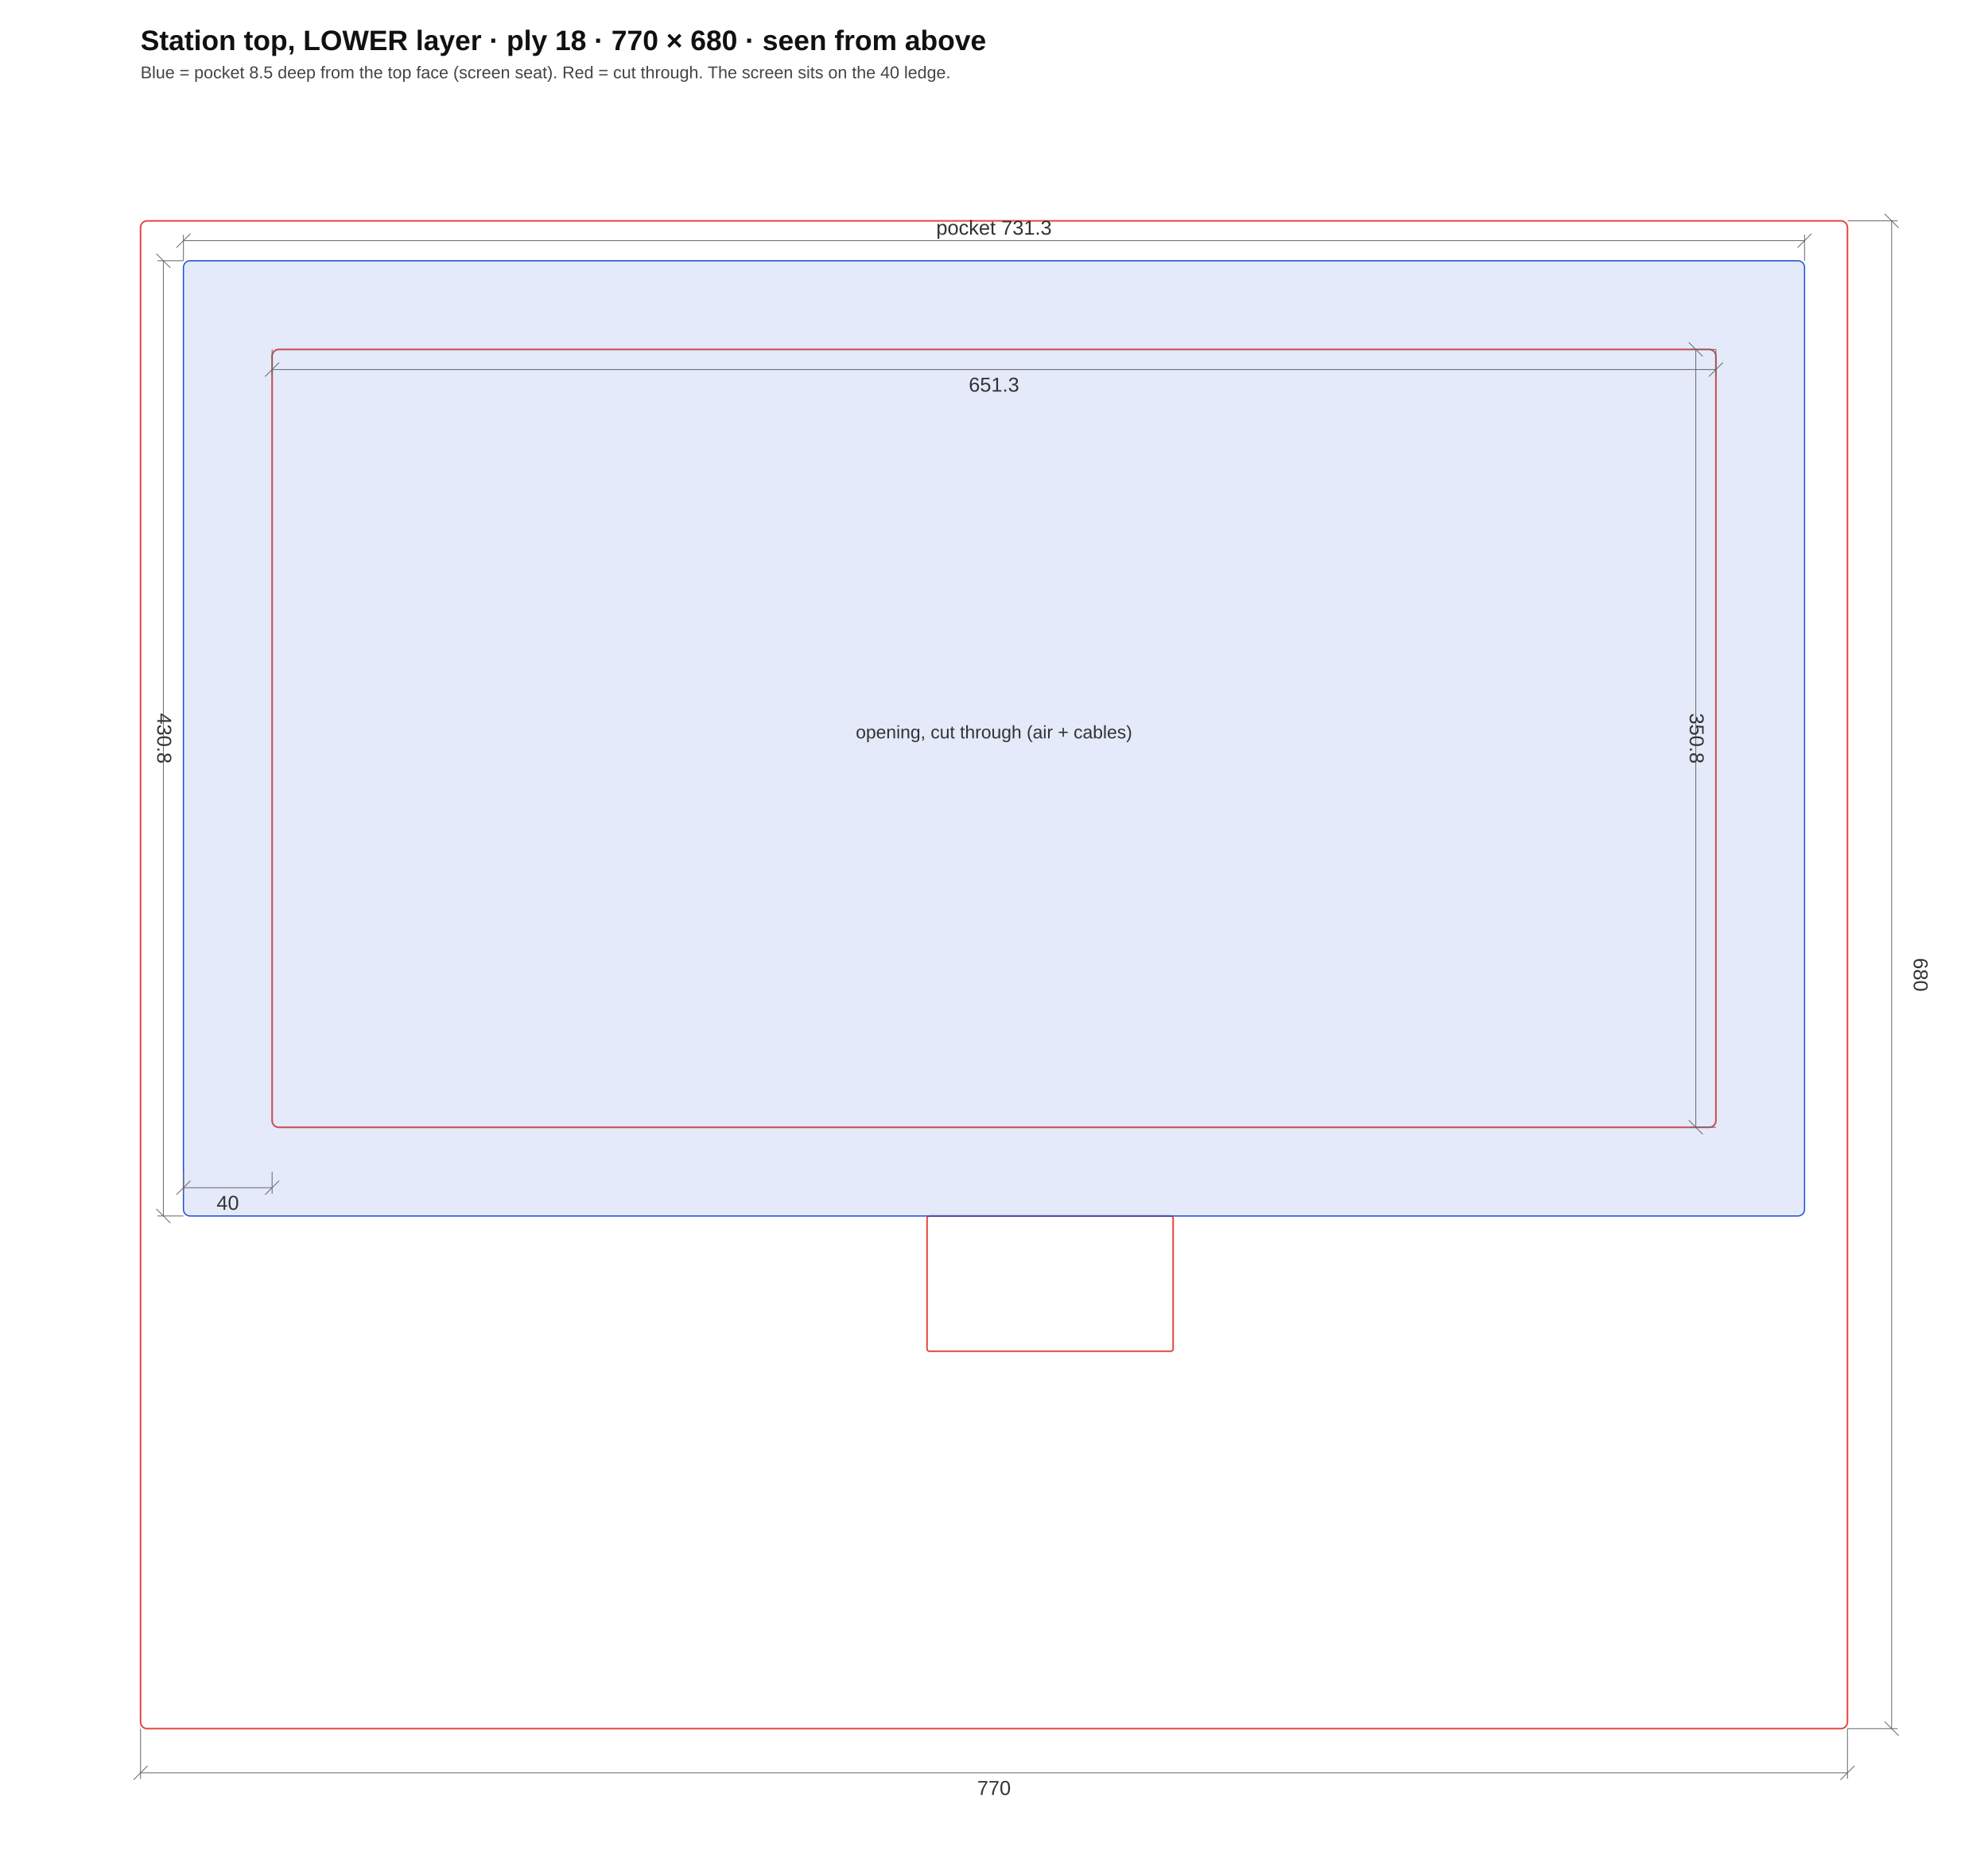
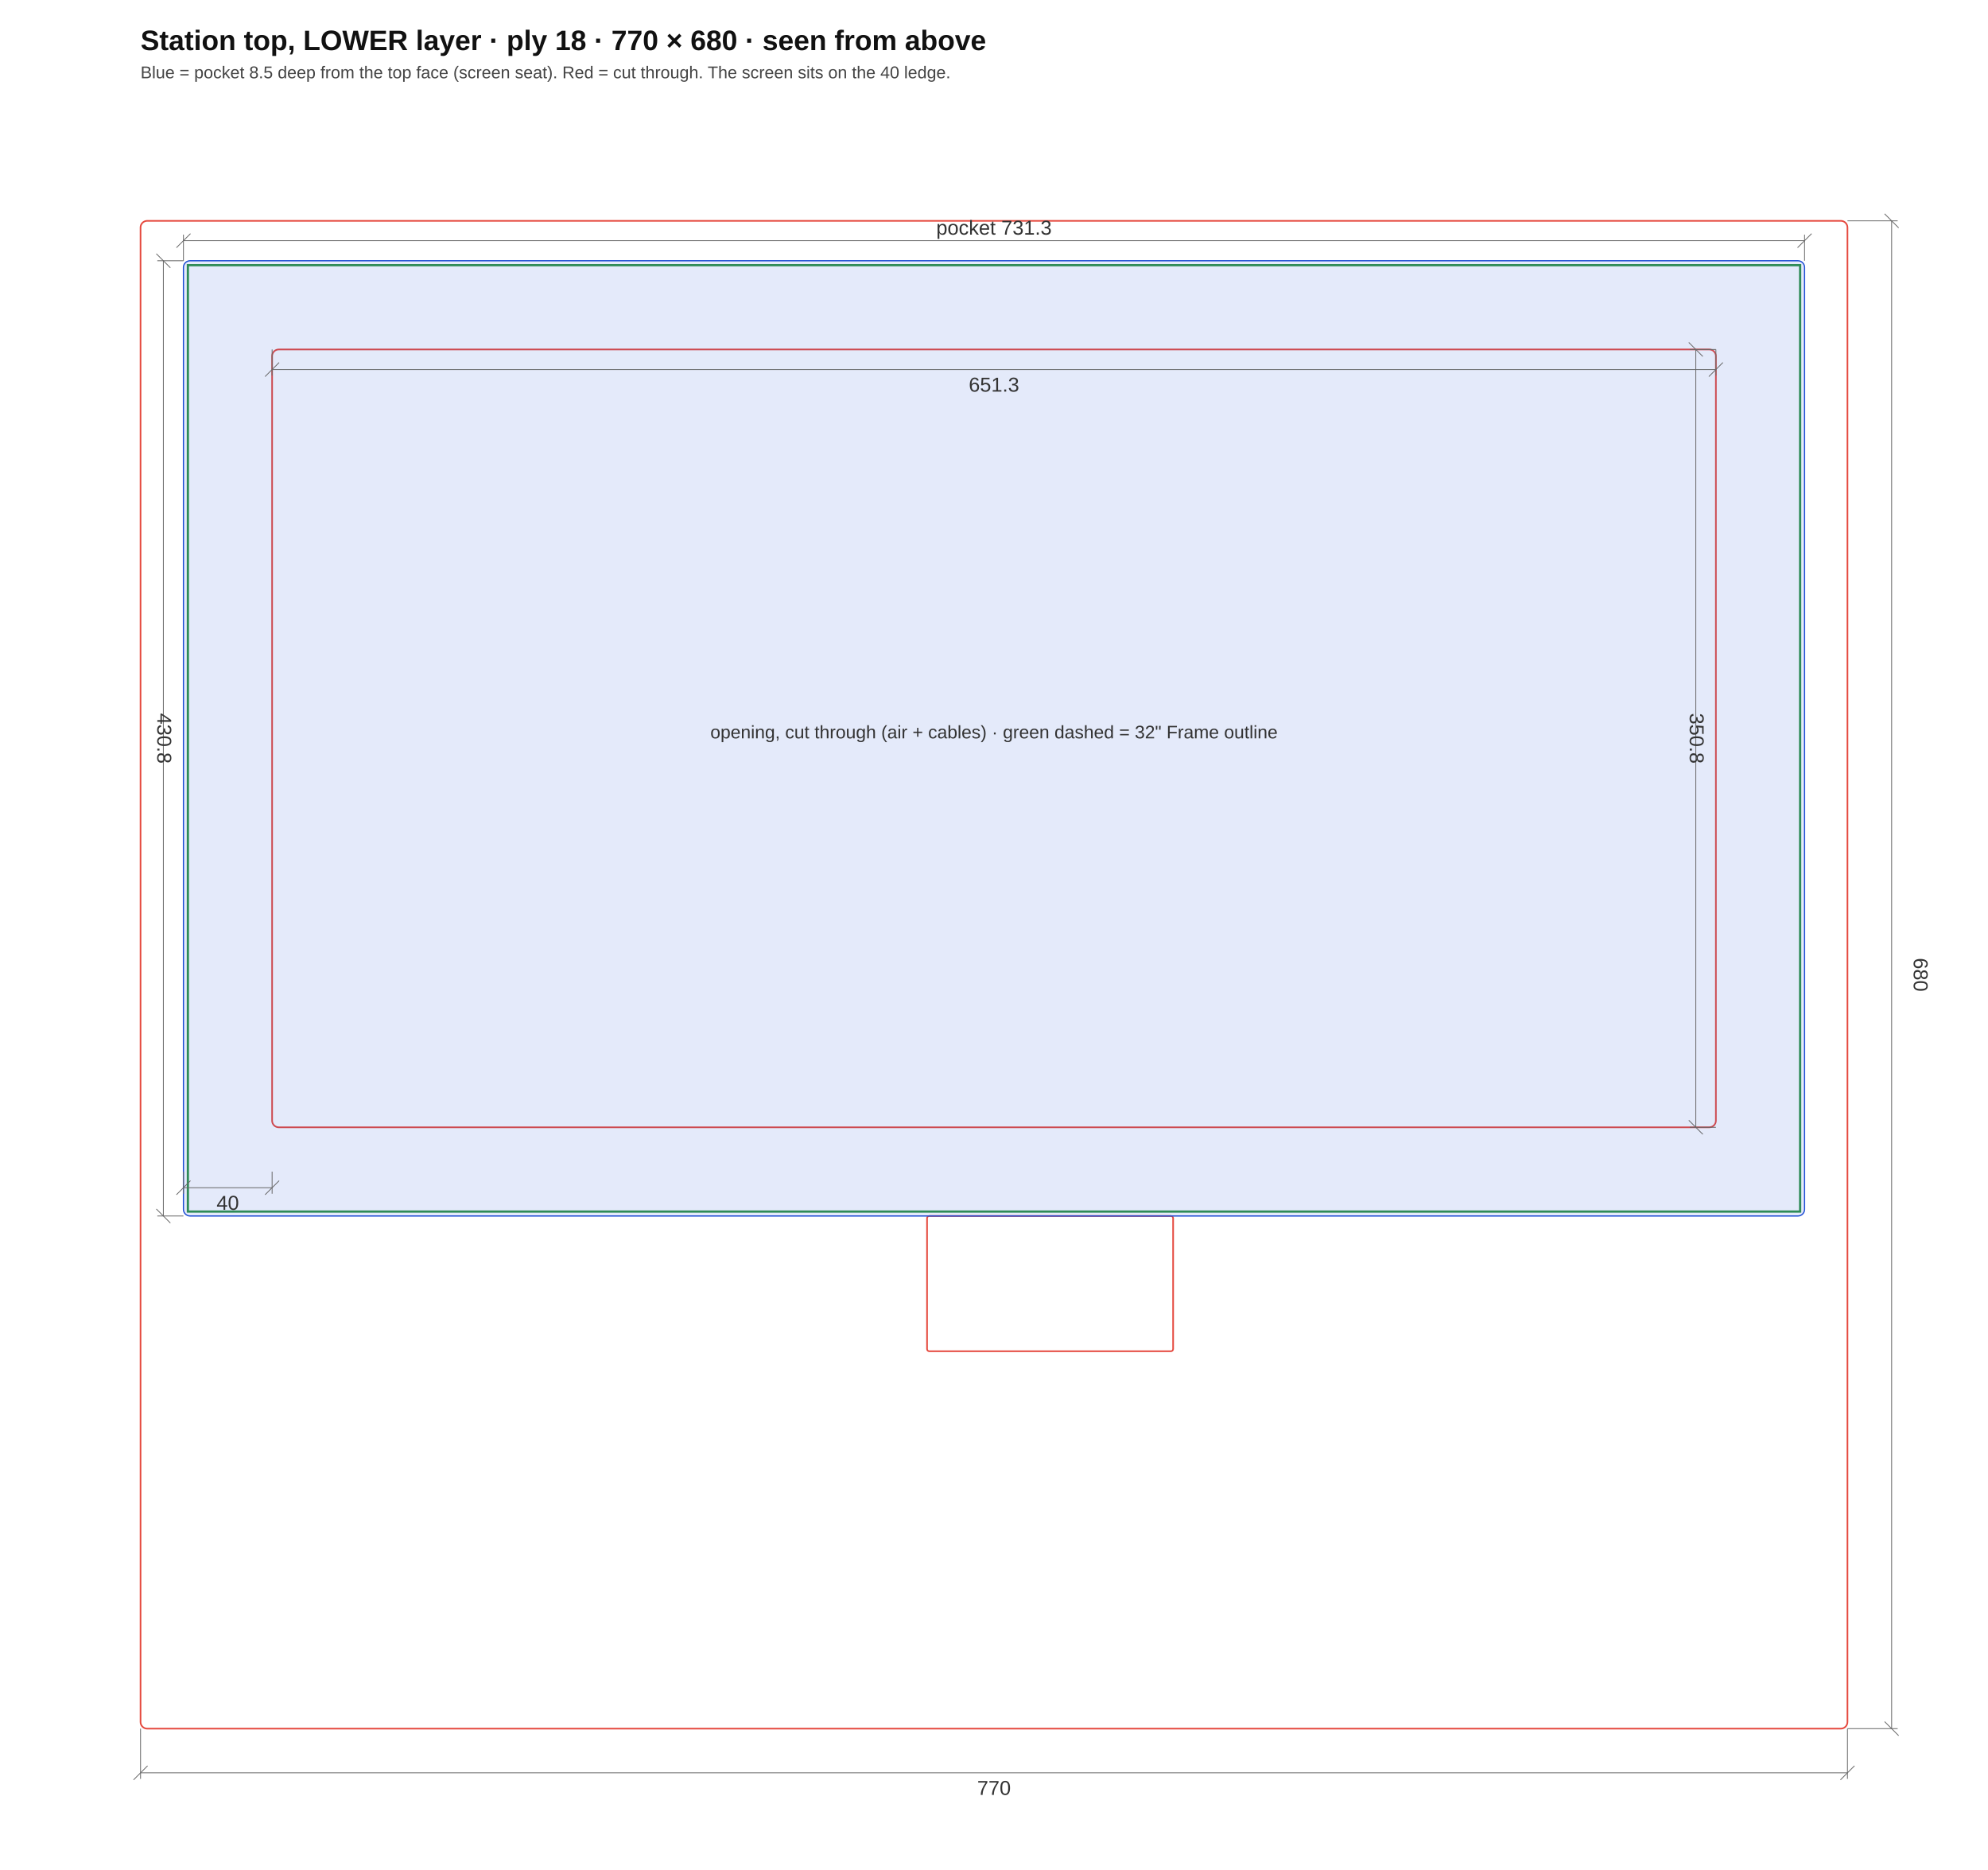
<svg xmlns="http://www.w3.org/2000/svg" width="896.8mm" height="843.1mm" viewBox="-63.4 -99.6 896.8 843.1">
  <g id="CUT_through" fill="none" stroke="#E5483D" stroke-width="0.72">
    <path d="M3.00 0.00H767.00A3 3 0 0 1 770.00 3.00V677.00A3 3 0 0 1 767.00 680.00H3.00A3 3 0 0 1 0.00 677.00V3.00A3 3 0 0 1 3.00 0.00Z" />
    <path d="M62.35 58.00H707.65A3 3 0 0 1 710.65 61.00V405.80A3 3 0 0 1 707.65 408.80H62.35A3 3 0 0 1 59.35 405.80V61.00A3 3 0 0 1 62.35 58.00Z" />
    <path d="M355.80 448.80H464.80A1 1 0 0 1 465.80 449.80V508.80A1 1 0 0 1 464.80 509.80H355.80A1 1 0 0 1 354.80 508.80V449.80A1 1 0 0 1 355.80 448.80Z" />
  </g>
  <g id="POCKET_8.5mm_deep" fill="#1C4CD3" fill-opacity="0.12" stroke="#1C4CD3" stroke-width="0.54">
    <path d="M22.35 18.00H747.65A3 3 0 0 1 750.65 21.00V445.80A3 3 0 0 1 747.65 448.80H22.35A3 3 0 0 1 19.35 445.80V21.00A3 3 0 0 1 22.35 18.00Z" />
+   </g>
+   <g id="MARK_pencil_do_not_cut" fill="none" stroke="#2E8B57" stroke-width="{max(0.4, ts*0.05):.2f}" stroke-dasharray="{ts*0.8:.1f} {ts*0.4:.1f}">
+     <path d="M21.35 20.00H748.65V446.80H21.35Z" />
  </g>
  <g id="DIMENSIONS_do_not_cut" fill="none" stroke="#666" stroke-width="0.36" font-family="IBM Plex Sans, Arial, sans-serif" font-size="9.1">
    <path d="M0.00 680.00L0.00 702.65M770.00 680.00L770.00 702.65M0.00 699.93L770.00 699.93" />
    <path d="M-3.17 703.10L3.17 696.76" />
    <path d="M766.83 703.10L773.17 696.76" />
    <text x="385.00" y="709.89" fill="#333" stroke="none" text-anchor="middle" transform="rotate(0.00 385.00 709.89)">770</text>
    <path d="M770.00 680.00L792.65 680.00M770.00 0.00L792.65 0.00M789.93 680.00L789.93 0.00" />
    <path d="M793.10 683.17L786.76 676.83" />
    <path d="M793.10 3.17L786.76 -3.17" />
    <text x="799.89" y="340.00" fill="#333" stroke="none" text-anchor="middle" transform="rotate(90.00 799.89 340.00)">680</text>
    <path d="M59.35 58.00L59.35 69.78M710.65 58.00L710.65 69.78M59.35 67.06L710.65 67.06" />
    <path d="M56.18 70.23L62.52 63.89" />
    <path d="M707.48 70.23L713.82 63.89" />
    <text x="385.00" y="77.02" fill="#333" stroke="none" text-anchor="middle" transform="rotate(0.00 385.00 77.02)">651.3</text>
    <path d="M710.65 408.80L698.87 408.80M710.65 58.00L698.87 58.00M701.59 408.80L701.59 58.00" />
    <path d="M704.76 411.97L698.42 405.63" />
    <path d="M704.76 61.17L698.42 54.83" />
    <text x="698.87" y="233.40" fill="#333" stroke="none" text-anchor="middle" transform="rotate(90.00 698.87 233.40)">350.8</text>
    <path d="M19.35 18.00L19.35 6.22M750.65 18.00L750.65 6.22M19.35 8.94L750.65 8.94" />
    <path d="M16.18 12.11L22.52 5.77" />
    <path d="M747.48 12.11L753.82 5.77" />
    <text x="385.00" y="6.22" fill="#333" stroke="none" text-anchor="middle" transform="rotate(0.00 385.00 6.22)">pocket 731.3</text>
    <path d="M19.35 448.80L7.57 448.80M19.35 18.00L7.57 18.00M10.29 448.80L10.29 18.00" />
    <path d="M13.46 451.97L7.12 445.63" />
    <path d="M13.46 21.17L7.12 14.83" />
    <text x="7.57" y="233.40" fill="#333" stroke="none" text-anchor="middle" transform="rotate(90.00 7.57 233.40)">430.8</text>
    <path d="M19.35 428.80L19.35 438.76M59.35 428.80L59.35 438.76M19.35 436.05L59.35 436.05" />
    <path d="M16.18 439.22L22.52 432.88" />
    <path d="M56.18 439.22L62.52 432.88" />
    <text x="39.35" y="446.01" fill="#333" stroke="none" text-anchor="middle" transform="rotate(0.00 39.35 446.01)">40</text>
-     <text x="385.00" y="233.40" fill="#333" stroke="none" font-size="8.2" text-anchor="middle">opening, cut through (air + cables)</text>
+     <text x="385.00" y="233.40" fill="#333" stroke="none" font-size="8.2" text-anchor="middle">opening, cut through (air + cables) · green dashed = 32" Frame outline</text>
    <text x="0" y="-77.0" fill="#111" stroke="none" font-size="12.7" font-weight="700">Station top, LOWER layer · ply 18 · 770 × 680 · seen from above</text>
    <text x="0" y="-64.3" fill="#444" stroke="none" font-size="7.7">Blue = pocket 8.5 deep from the top face (screen seat). Red = cut through. The screen sits on the 40 ledge.</text>
  </g>
</svg>
